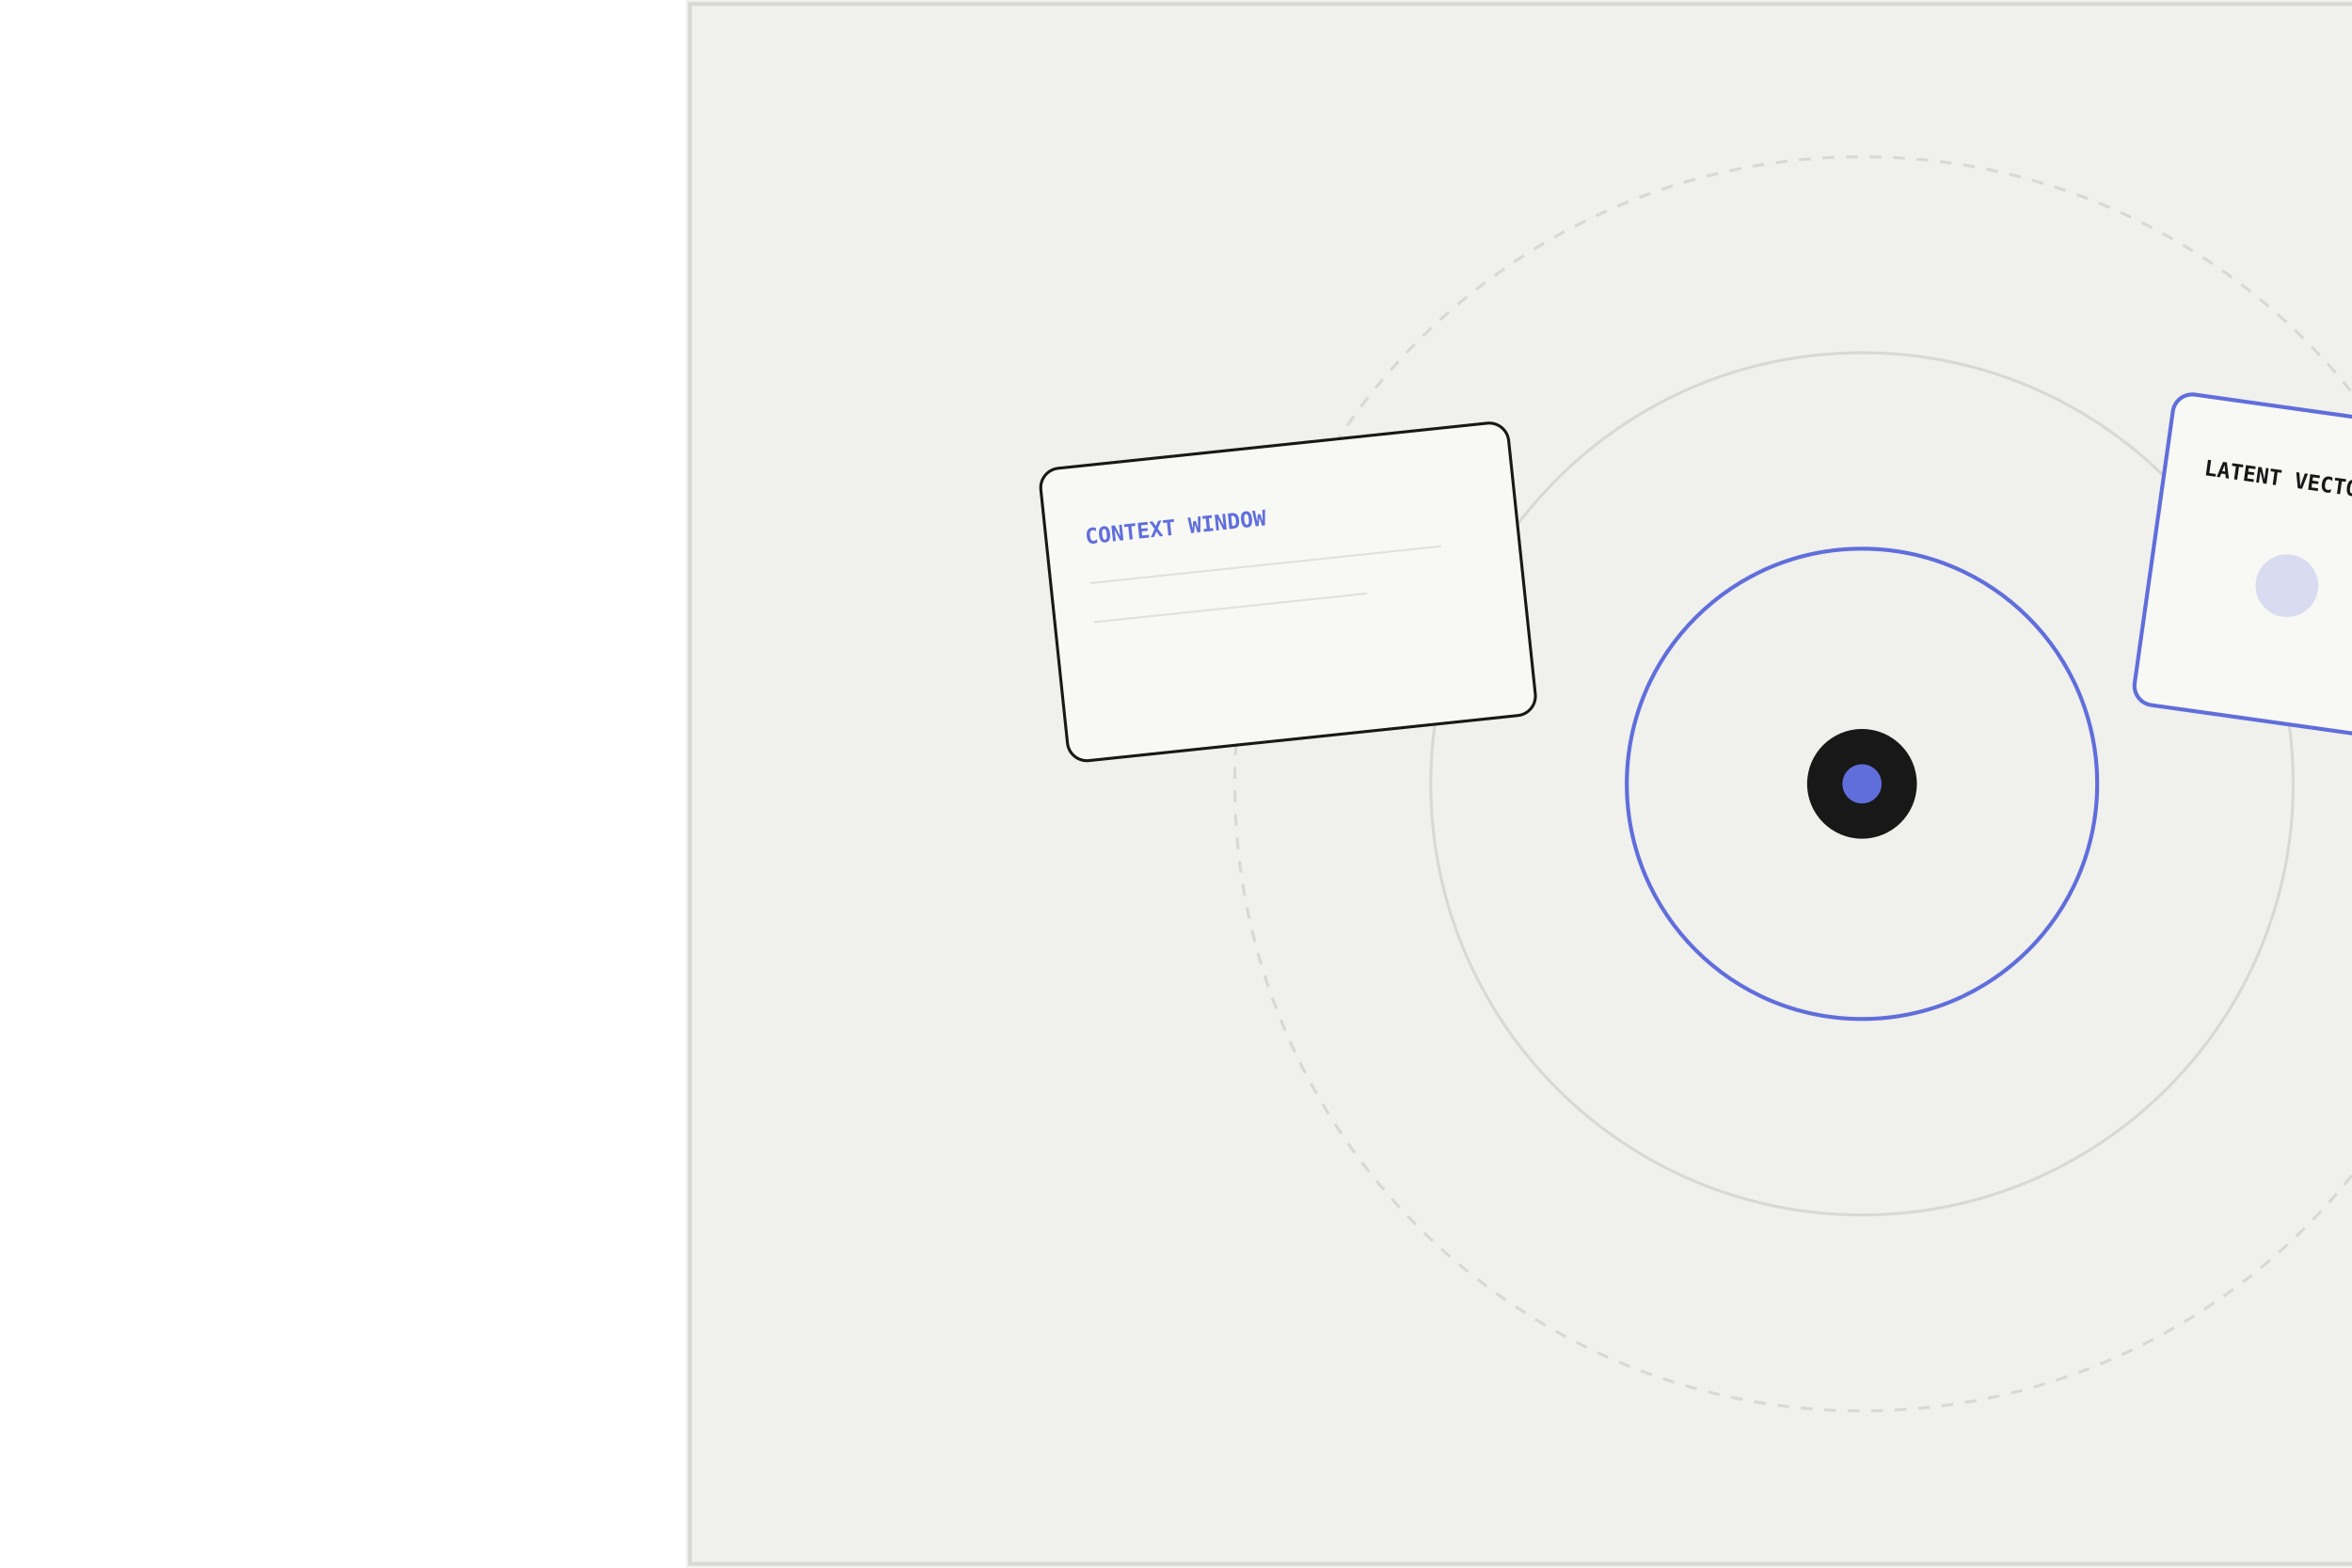
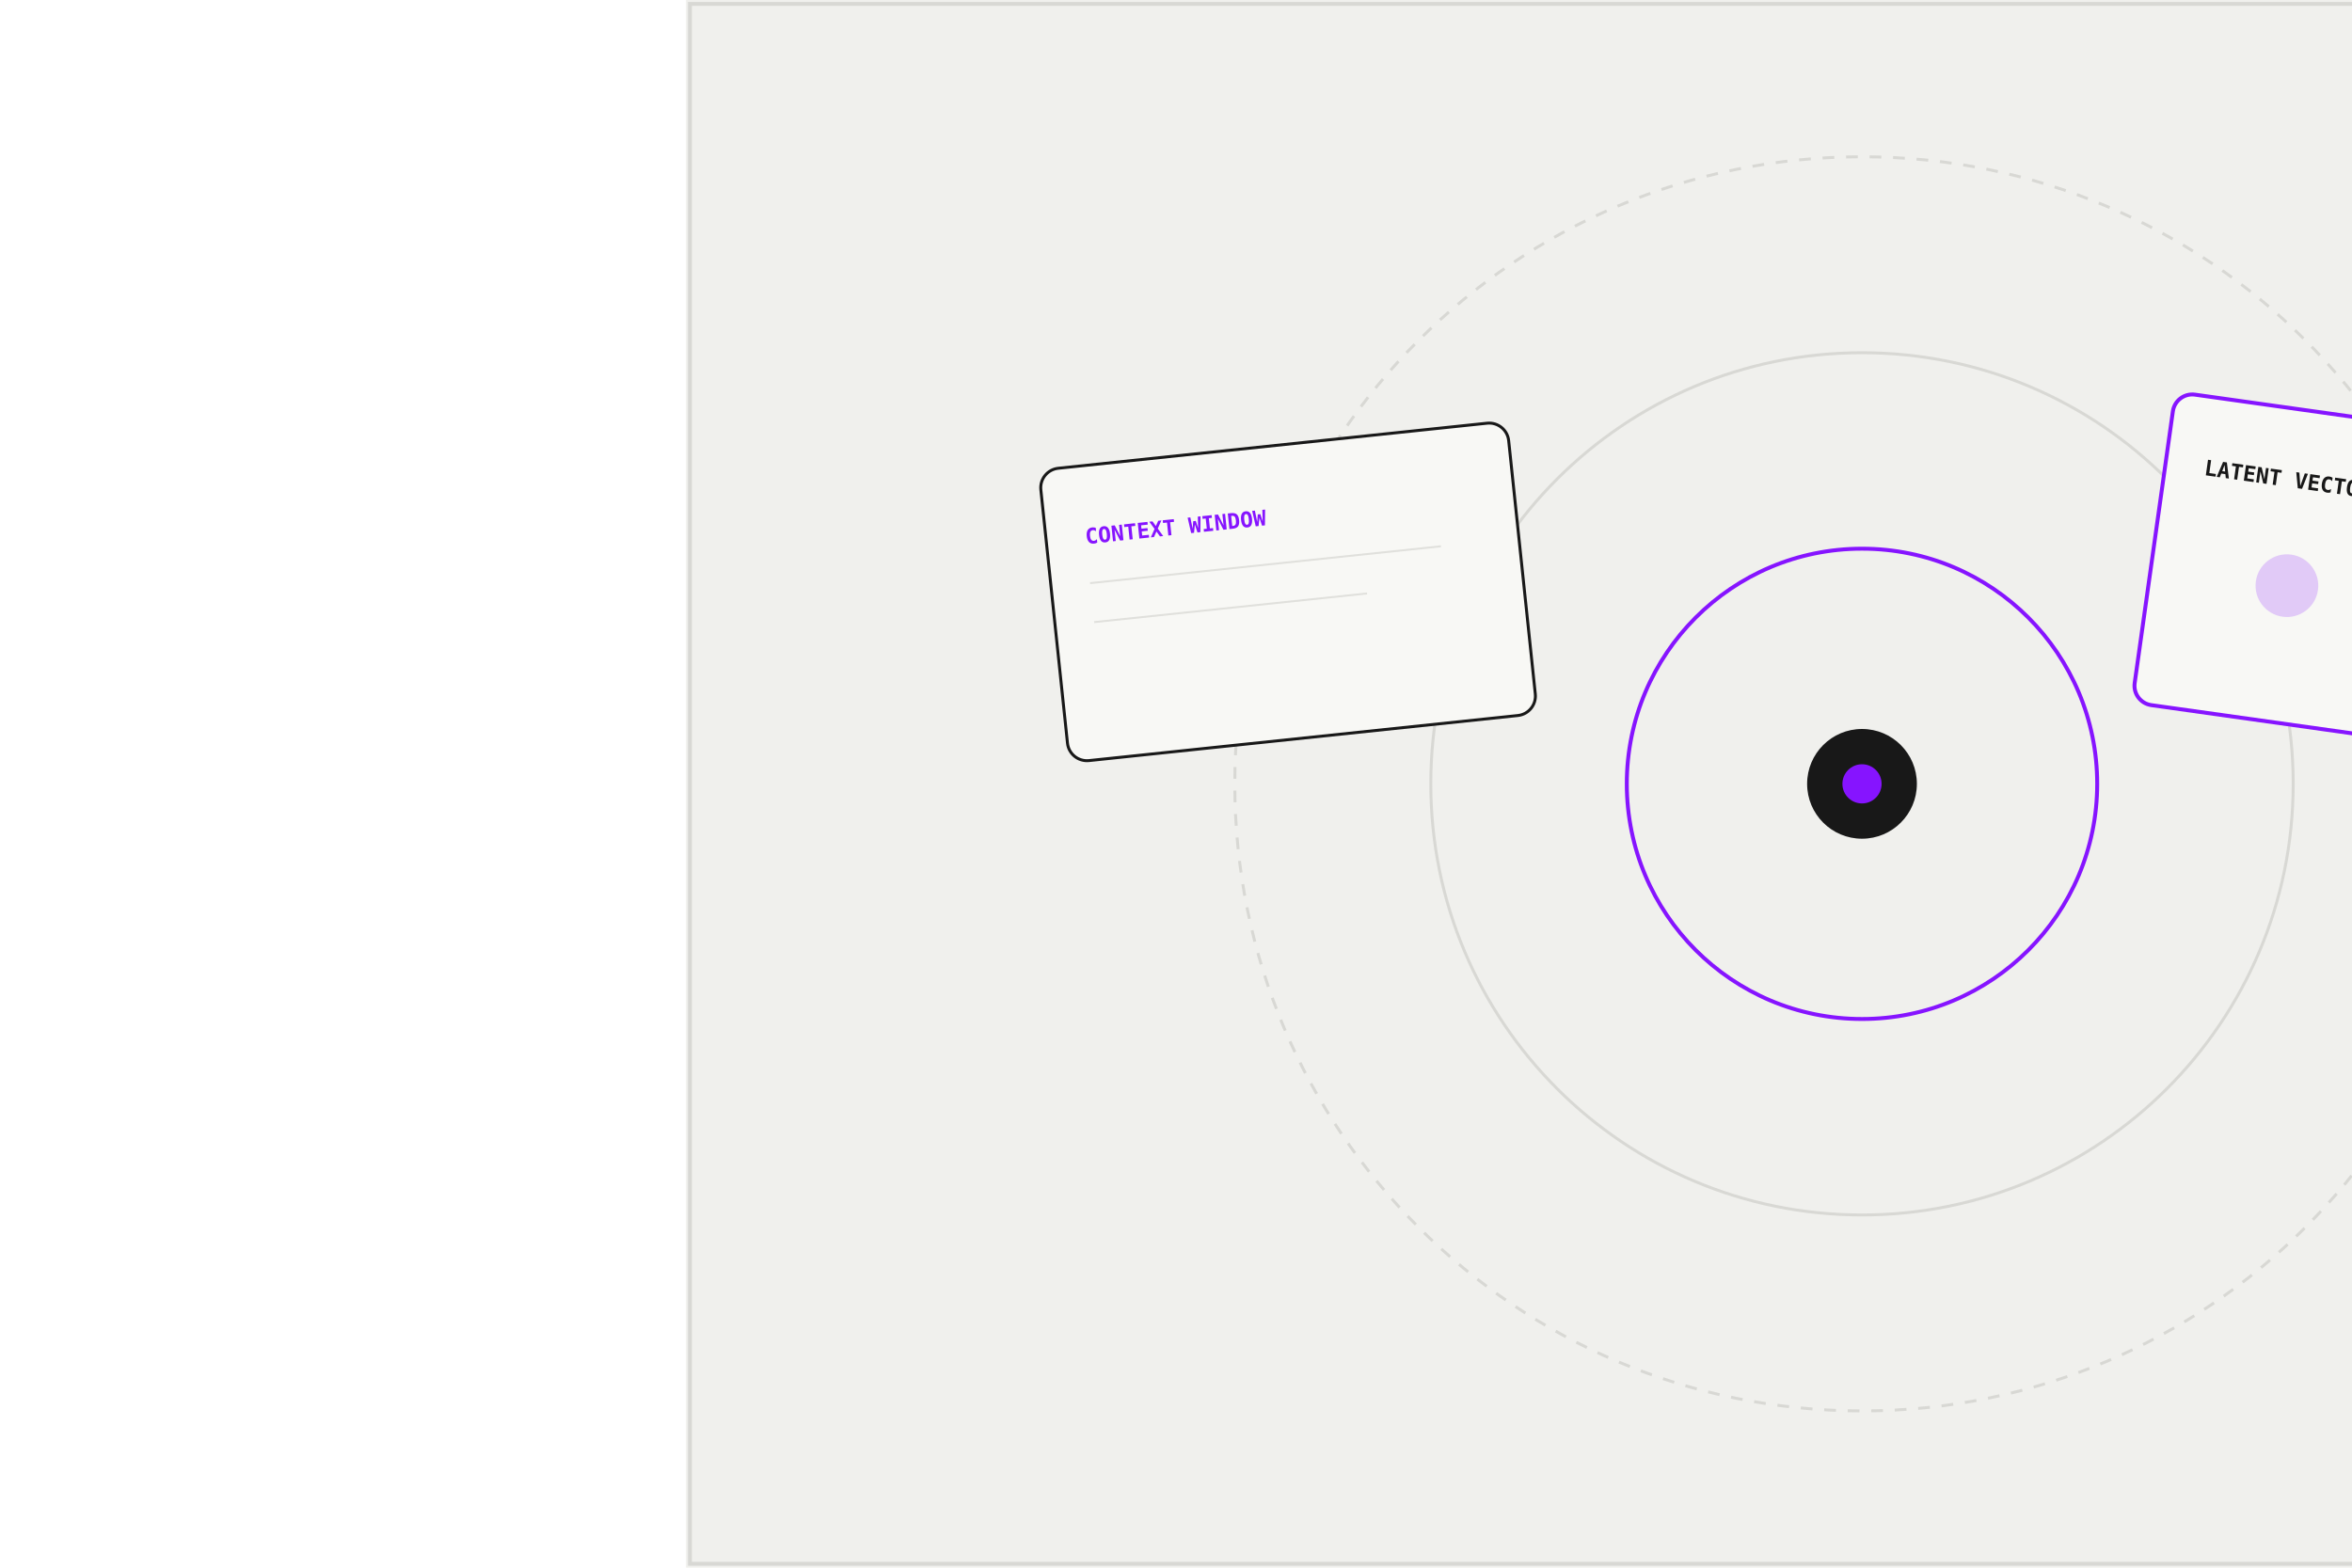
<svg xmlns="http://www.w3.org/2000/svg" viewBox="0 0 500 800" width="1200" height="800">
  <rect width="1200" height="800" fill="#F0F0ED" />
  <rect x="2" y="2" width="1196" height="796" fill="none" stroke="#D8D8D4" stroke-width="2" />
  <circle cx="600" cy="400" r="320" fill="none" stroke="#D8D8D4" stroke-width="1.5" stroke-dasharray="6 6" />
  <circle cx="600" cy="400" r="220" fill="none" stroke="#D8D8D4" stroke-width="1.5" />
-   <circle cx="600" cy="400" r="120" fill="none" stroke="#606EDB" stroke-width="2" />
+   <circle cx="600" cy="400" r="120" fill="none" stroke="#8614FF" stroke-width="2" />
  <circle cx="600" cy="400" r="28" fill="#181818" />
-   <circle cx="600" cy="400" r="10" fill="#606EDB" />
+   <circle cx="600" cy="400" r="10" fill="#8614FF" />
  <g transform="translate(180, 240) rotate(-6)">
    <rect width="240" height="150" rx="10" fill="#F8F8F5" stroke="#181818" stroke-width="1.5" />
-     <text x="20" y="40" font-family="monospace" font-size="11" font-weight="bold" fill="#606EDB">CONTEXT WINDOW</text>
+     <text x="20" y="40" font-family="monospace" font-size="11" font-weight="bold" fill="#8614FF">CONTEXT WINDOW</text>
    <line x1="20" y1="60" x2="200" y2="60" stroke="#E0E0DC" stroke-width="1" />
    <line x1="20" y1="80" x2="160" y2="80" stroke="#E0E0DC" stroke-width="1" />
  </g>
  <g transform="translate(760, 200) rotate(8)">
-     <rect width="260" height="160" rx="10" fill="#F8F8F5" stroke="#606EDB" stroke-width="2" />
+     <rect width="260" height="160" rx="10" fill="#F8F8F5" stroke="#8614FF" stroke-width="2" />
    <text x="20" y="40" font-family="monospace" font-size="11" font-weight="bold" fill="#181818">LATENT VECTOR MAP</text>
-     <circle cx="70" cy="90" r="16" fill="#606EDB" opacity="0.2" />
+     <circle cx="70" cy="90" r="16" fill="#8614FF" opacity="0.2" />
    <circle cx="160" cy="110" r="20" fill="#181818" opacity="0.1" />
  </g>
</svg>
